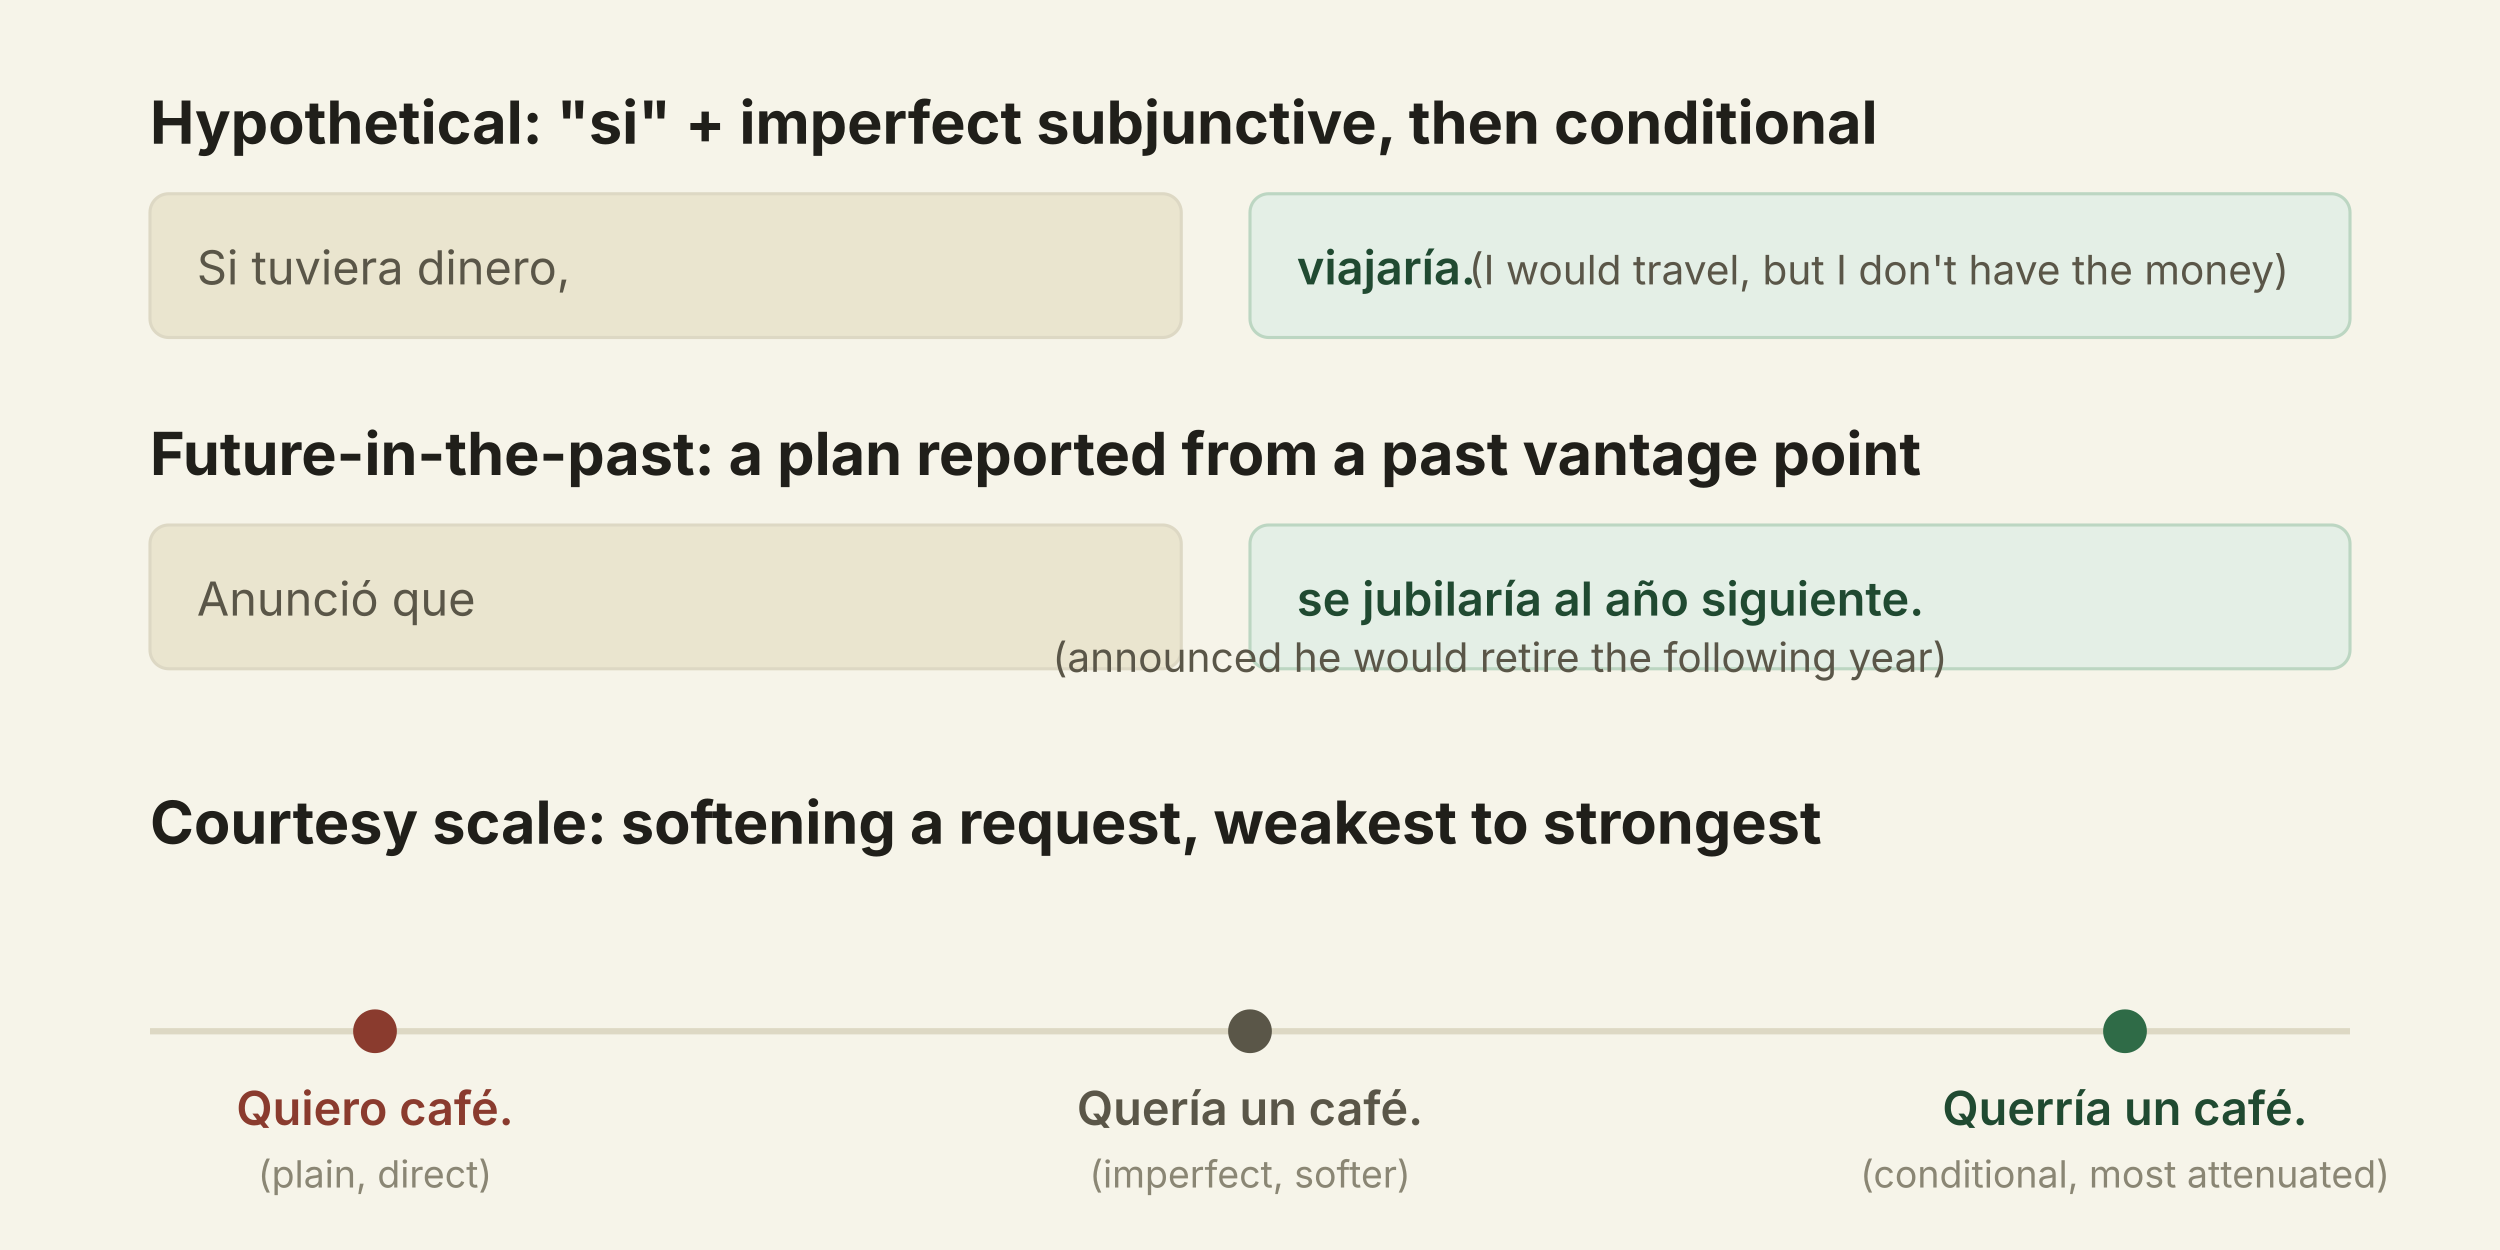
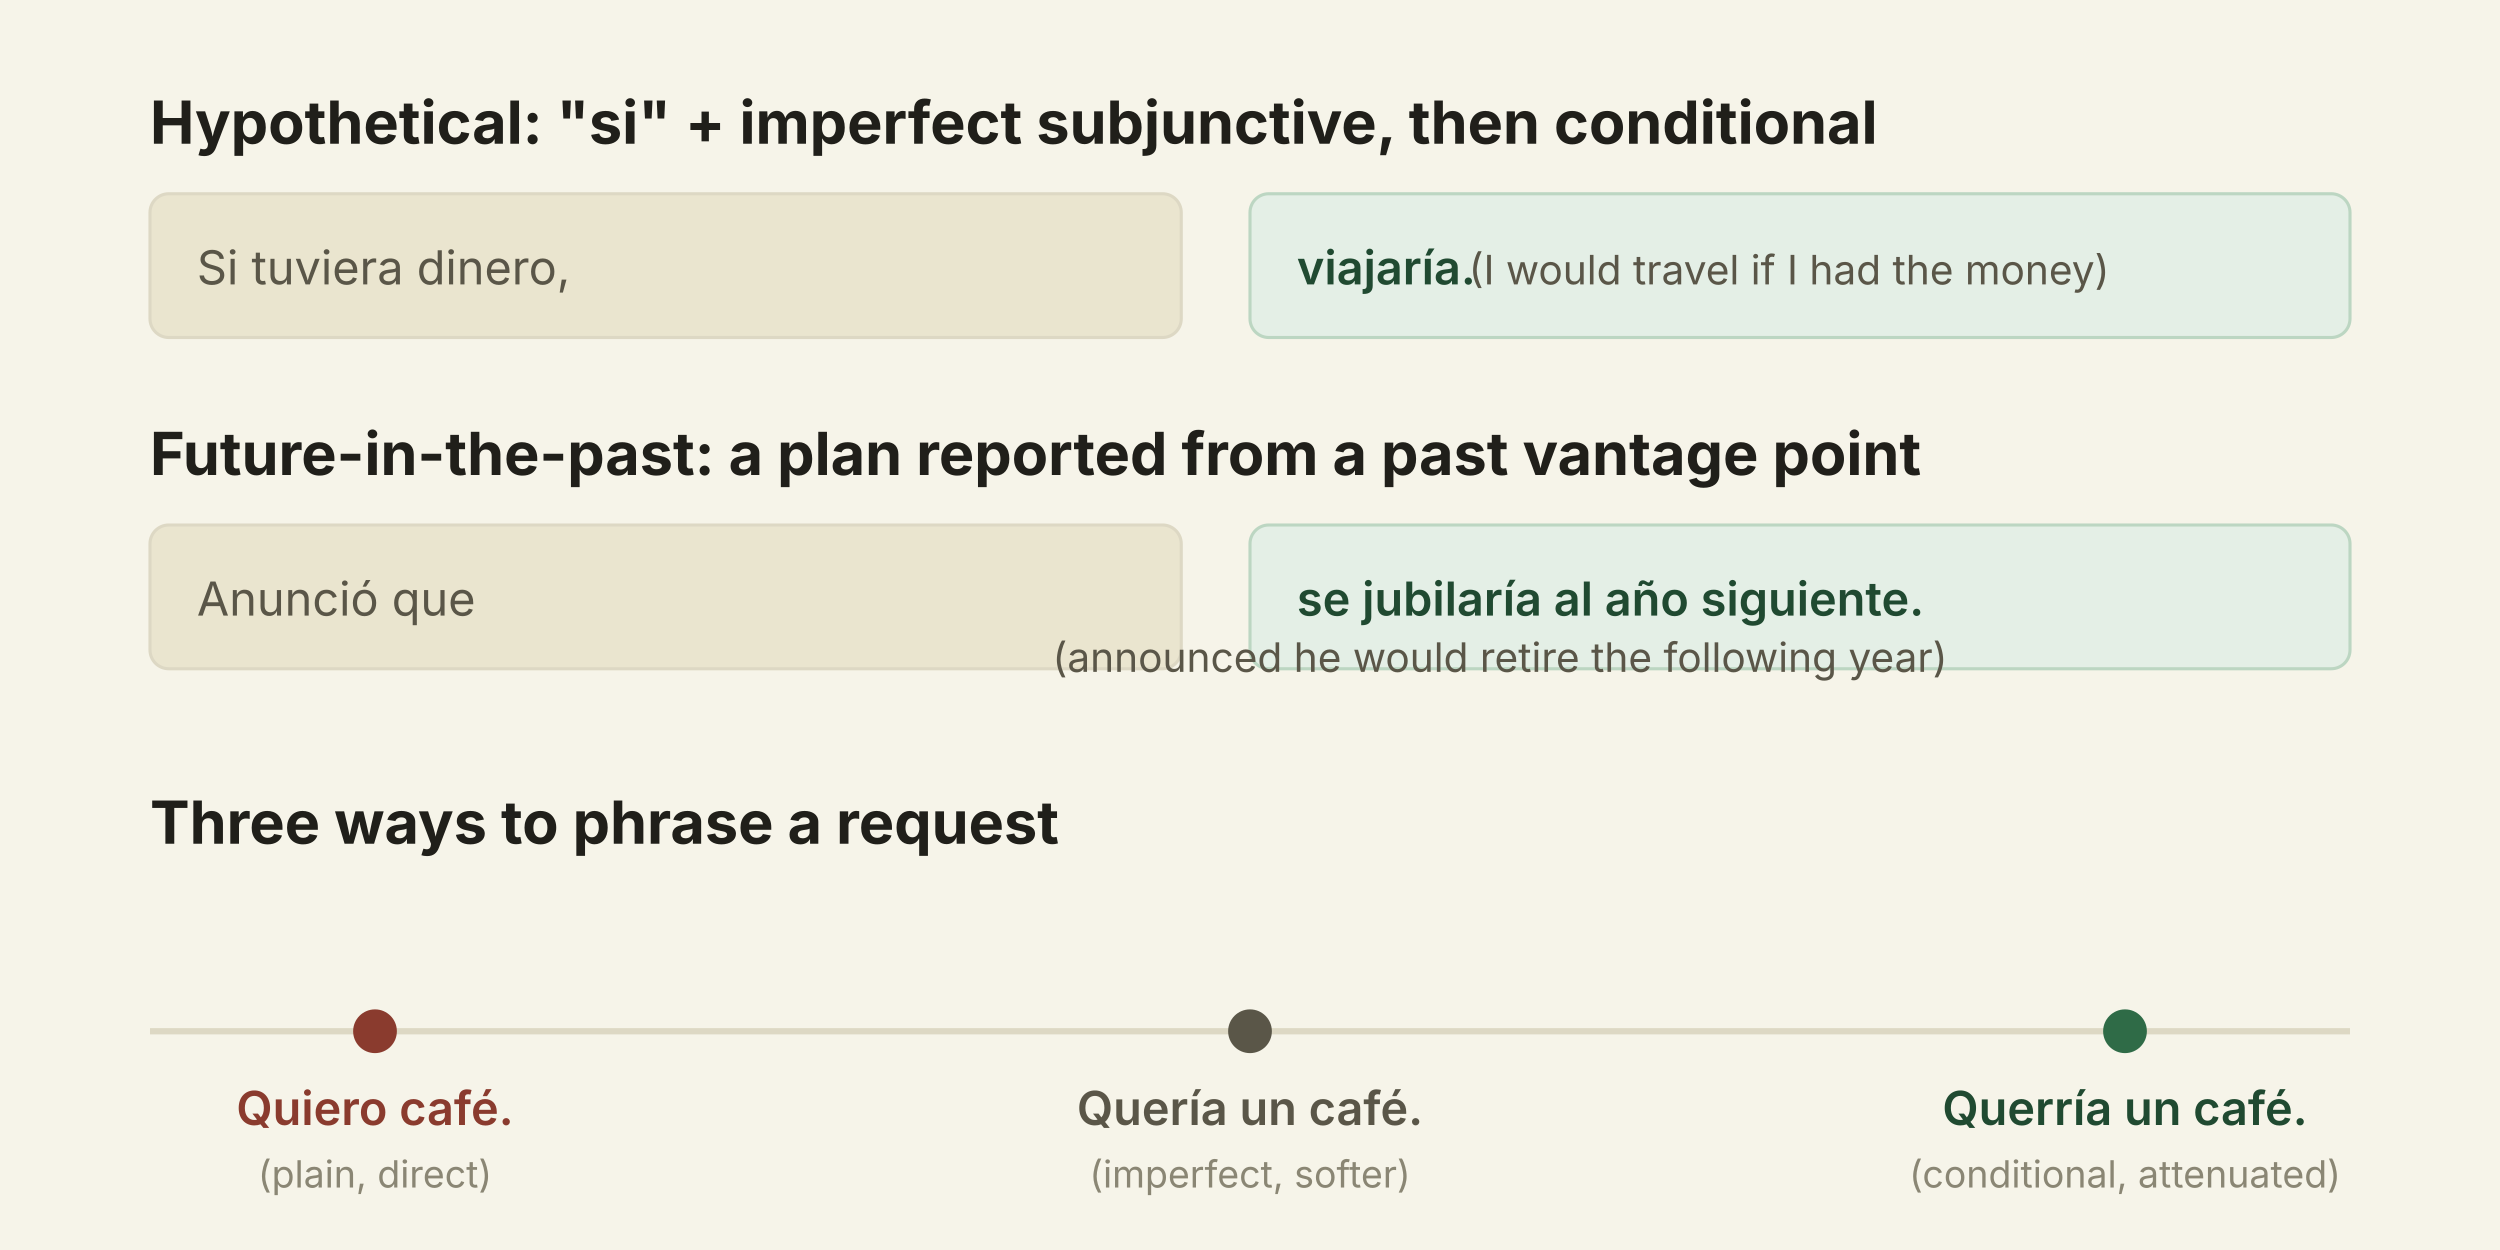
<svg xmlns="http://www.w3.org/2000/svg" viewBox="0 0 800 400" font-family="system-ui, -apple-system, sans-serif">
  <rect width="800" height="400" fill="#f6f4e9" />
  <text x="48" y="46" fill="#201f1a" font-size="19" font-weight="700">Hypothetical: "si" + imperfect subjunctive, then conditional</text>
  <rect x="48" y="62" width="330" height="46" rx="6" fill="#eae5cf" stroke="#ddd8c4" />
  <text x="63" y="91" fill="#5a5648" font-size="15">Si tuviera dinero,</text>
  <rect x="400" y="62" width="352" height="46" rx="6" fill="#e4efe6" stroke="#bcd6c2" />
  <text x="415" y="91" fill="#204a31" font-size="15" font-weight="600">viajaría.</text>
-   <text x="470" y="91" fill="#5a5648" font-size="13">(I would travel, but I don't have the money)</text>
+   <text x="470" y="91" fill="#5a5648" font-size="13">(I would travel if I had the money)</text>
  <text x="48" y="152" fill="#201f1a" font-size="19" font-weight="700">Future-in-the-past: a plan reported from a past vantage point</text>
  <rect x="48" y="168" width="330" height="46" rx="6" fill="#eae5cf" stroke="#ddd8c4" />
  <text x="63" y="197" fill="#5a5648" font-size="15">Anunció que</text>
  <rect x="400" y="168" width="352" height="46" rx="6" fill="#e4efe6" stroke="#bcd6c2" />
  <text x="415" y="197" fill="#204a31" font-size="15" font-weight="600">se jubilaría al año siguiente.</text>
  <text x="480" y="215" text-anchor="middle" fill="#5a5648" font-size="13">(announced he would retire the following year)</text>
-   <text x="48" y="270" fill="#201f1a" font-size="19" font-weight="700">Courtesy scale: softening a request, weakest to strongest</text>
+   <text x="48" y="270" fill="#201f1a" font-size="19" font-weight="700">Three ways to phrase a request</text>
  <line x1="48" y1="330" x2="752" y2="330" stroke="#ddd8c4" stroke-width="2" />
  <circle cx="120" cy="330" r="7" fill="#8a3b2e" />
  <text x="120" y="360" text-anchor="middle" fill="#8a3b2e" font-size="15" font-weight="600">Quiero café.</text>
  <text x="120" y="380" text-anchor="middle" fill="#8a8674" font-size="12">(plain, direct)</text>
  <circle cx="400" cy="330" r="7" fill="#5a5648" />
  <text x="400" y="360" text-anchor="middle" fill="#5a5648" font-size="15" font-weight="600">Quería un café.</text>
  <text x="400" y="380" text-anchor="middle" fill="#8a8674" font-size="12">(imperfect, softer)</text>
  <circle cx="680" cy="330" r="7" fill="#2f6b47" />
  <text x="680" y="360" text-anchor="middle" fill="#204a31" font-size="15" font-weight="600">Querría un café.</text>
-   <text x="680" y="380" text-anchor="middle" fill="#8a8674" font-size="12">(conditional, most attenuated)</text>
+   <text x="680" y="380" text-anchor="middle" fill="#8a8674" font-size="12">(conditional, attenuated)</text>
</svg>
